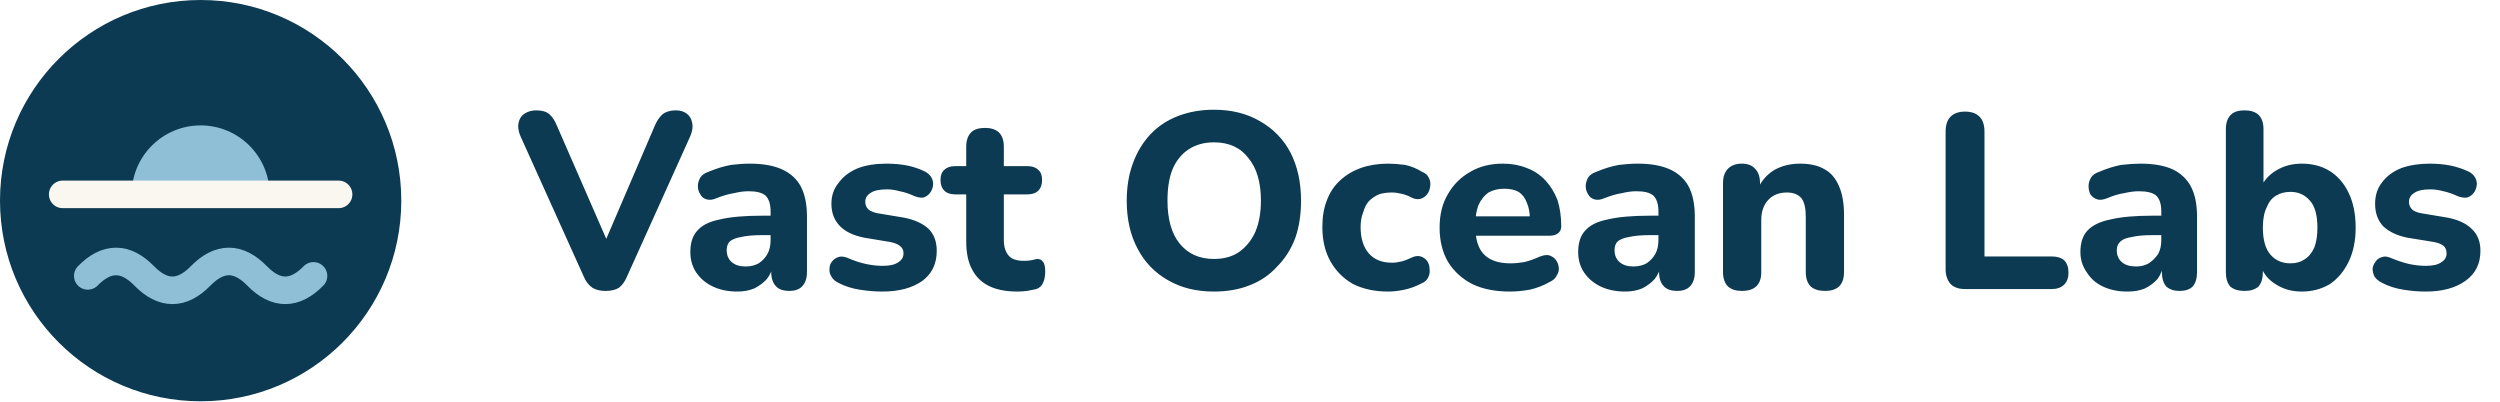
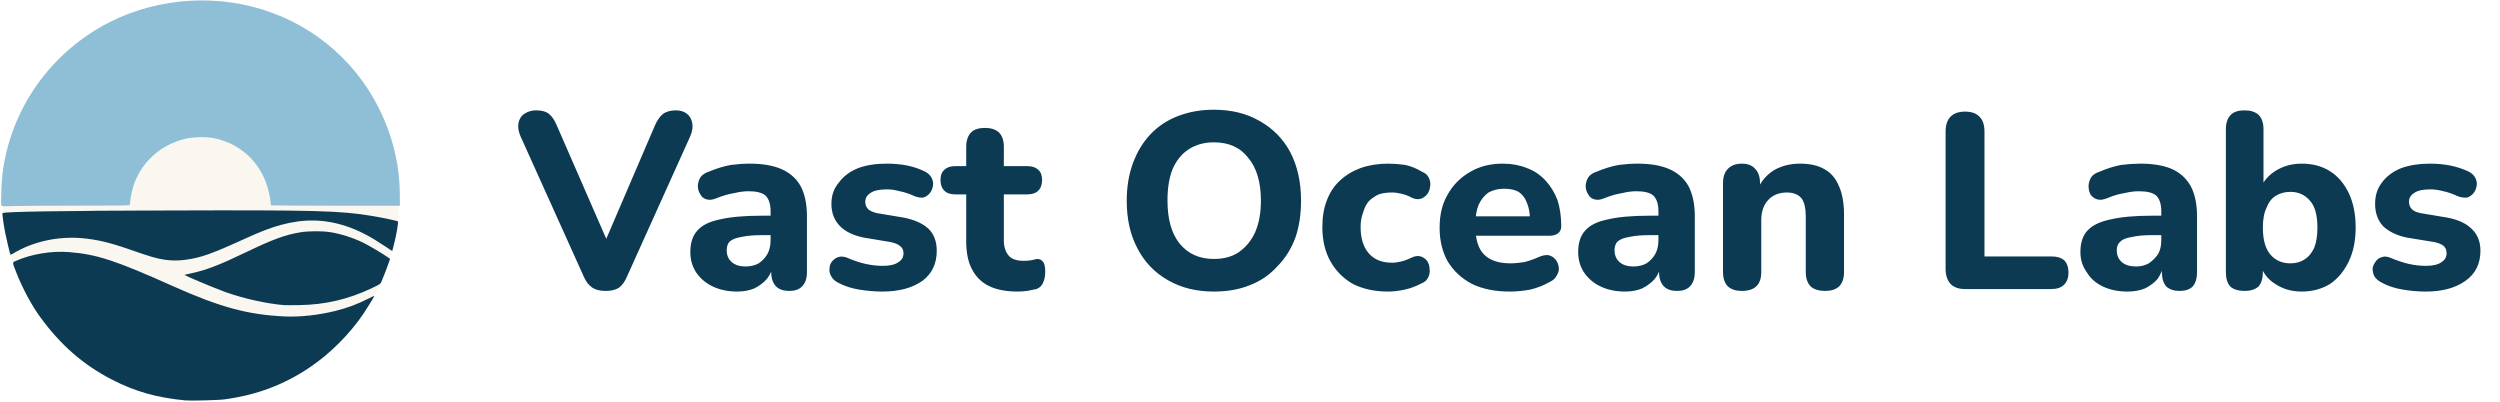
<svg xmlns="http://www.w3.org/2000/svg" viewBox="0 0 398.72 64" role="img">
-   <circle cx="32" cy="32" r="32" fill="#0B3A52" />
-   <path d="M21,31a11,11 0 0 1 22,0z" fill="#8EBFD6" />
-   <path d="M10,31h44" stroke="#FAF6F0" stroke-width="4.4" stroke-linecap="round" />
-   <path d="M14,44q4.5,-4.6 9,0t9,0t9,0t9,0" fill="none" stroke="#8EBFD6" stroke-width="4.4" stroke-linecap="round" />
+   <circle cx="32" cy="32" r="31.6" fill="#FAF6F0" />
+   <path fill="#8EBFD6" d="M15.62,33.54C17.75,33.53 21.23,33.53 23.35,33.54C25.48,33.56 23.74,33.57 19.49,33.57C15.23,33.57 13.49,33.56 15.62,33.54ZM0.21,32.77C0.11,32.51 0.25,28.82 0.40,27.66C0.77,24.72 1.57,21.81 2.74,19.13C5.25,13.36 9.45,8.46 14.84,5.03C22.18,0.36 31.54,-1.12 40.15,1.04C48.98,3.25 56.32,9.10 60.39,17.18C62.58,21.53 63.73,26.22 63.76,30.86L63.78,32.81L53.55,32.81C47.93,32.80 43.29,32.78 43.25,32.75C43.21,32.73 43.17,32.55 43.17,32.35C43.17,32.16 43.07,31.51 42.94,30.91C41.98,26.33 38.72,23.02 34.23,22.06C32.98,21.79 30.96,21.82 29.68,22.11C27.35,22.65 25.45,23.71 23.84,25.37C22.21,27.07 21.16,29.23 20.85,31.54C20.78,32.11 20.70,32.63 20.68,32.69C20.66,32.78 18.92,32.80 12.35,32.80C7.79,32.80 3.20,32.83 2.16,32.86C0.41,32.92 0.27,32.91 0.21,32.77Z" />
+   <path fill="#0B3A52" d="M29.54,63.86C24.95,63.41 21.56,62.45 17.83,60.53C13.28,58.18 9.70,55.06 6.45,50.62C5.08,48.75 3.63,46.06 2.65,43.58C1.93,41.75 1.93,41.88 2.56,41.60C5.01,40.51 8.26,39.98 11.06,40.21C15.44,40.56 18.44,41.54 27.63,45.66C35.11,49.00 39.53,50.20 45.41,50.47C47.84,50.58 50.77,50.26 53.41,49.61C55.42,49.11 56.98,48.53 58.76,47.62C59.28,47.35 59.71,47.16 59.71,47.19C59.71,47.27 58.49,49.26 58.00,49.98C55.78,53.28 52.62,56.44 49.36,58.62C45.25,61.38 40.96,62.99 35.84,63.69C34.87,63.83 30.43,63.94 29.54,63.86ZM45.27,48.66C42.52,48.43 38.82,47.61 35.98,46.59C33.98,45.86 29.35,43.92 29.43,43.83C29.45,43.82 29.96,43.70 30.57,43.57C32.85,43.09 35.01,42.26 39.17,40.26C43.57,38.15 45.44,37.46 47.96,37.04C49.06,36.85 51.30,36.83 52.47,37.00C54.18,37.23 56.35,37.92 58.06,38.77C58.84,39.16 61.22,40.57 61.79,40.99L62.21,41.29L61.90,42.17C61.63,42.94 61.33,43.72 60.83,44.93C60.68,45.28 60.62,45.33 59.36,45.93C55.58,47.73 51.90,48.60 47.73,48.66C46.63,48.68 45.52,48.68 45.27,48.66ZM26.32,41.43C24.93,41.22 24.14,40.99 20.65,39.78C17.38,38.64 15.43,38.19 12.98,37.98C9.16,37.66 5.15,38.56 2.08,40.44C1.88,40.57 1.69,40.64 1.67,40.60C1.59,40.48 1.10,38.44 0.86,37.27C0.59,35.95 0.32,34.06 0.40,33.99C0.63,33.76 9.26,33.62 26.86,33.57C50.45,33.49 54.37,33.60 59.46,34.46C60.89,34.70 63.30,35.21 63.45,35.30C63.59,35.39 63.20,37.61 62.74,39.35L62.55,40.04L61.63,39.42C59.06,37.70 57.26,36.75 55.23,36.08C51.79,34.93 48.45,34.87 44.76,35.88C43.19,36.31 41.52,36.95 39.20,38.01C33.72,40.51 32.04,41.10 29.59,41.43C28.45,41.59 27.40,41.58 26.32,41.43Z" />
  <path fill="#0B3A52" d="M96.6 46.4Q95.3 46.4 94.5 45.9Q93.6 45.3 93.1 44.1L83 21.7Q82.5 20.5 82.7 19.6Q82.9 18.6 83.7 18.1Q84.5 17.6 85.5 17.6Q86.9 17.6 87.6 18.2Q88.3 18.8 88.8 20L97.7 40.4H95.7L104.5 19.9Q105 18.8 105.7 18.2Q106.5 17.6 107.8 17.6Q108.8 17.6 109.5 18.1Q110.2 18.6 110.4 19.6Q110.6 20.5 110.1 21.7L100 44.1Q99.5 45.3 98.7 45.9Q97.9 46.4 96.6 46.4ZM117.6 46.5Q115.4 46.5 113.7 45.7Q112 44.9 111 43.4Q110.1 42 110.1 40.2Q110.1 38 111.2 36.8Q112.3 35.5 114.8 35Q117.3 34.4 121.5 34.4H123.6V37.5H121.5Q119.5 37.5 118.2 37.8Q117 38 116.4 38.5Q115.9 39 115.9 39.9Q115.9 41.1 116.7 41.8Q117.5 42.5 118.9 42.5Q120.1 42.5 121 42Q121.9 41.4 122.4 40.5Q122.9 39.6 122.9 38.3V33.7Q122.9 32 122.1 31.2Q121.3 30.5 119.4 30.5Q118.3 30.5 117.1 30.8Q115.8 31 114.3 31.6Q113.4 32 112.7 31.8Q112 31.6 111.7 31Q111.3 30.4 111.3 29.7Q111.3 29 111.7 28.3Q112.1 27.7 113 27.4Q114.9 26.6 116.6 26.3Q118.2 26.1 119.6 26.1Q122.7 26.1 124.7 27Q126.7 27.9 127.7 29.7Q128.7 31.6 128.7 34.5V43.4Q128.7 44.9 127.9 45.7Q127.2 46.4 125.9 46.4Q124.5 46.4 123.8 45.7Q123 44.9 123 43.4V41.9L123.3 42.2Q123.1 43.5 122.3 44.5Q121.5 45.4 120.3 46Q119.1 46.5 117.6 46.5ZM140.7 46.5Q139 46.5 137.1 46.2Q135.2 45.9 133.7 45.1Q132.9 44.7 132.6 44.1Q132.2 43.5 132.3 42.8Q132.3 42.2 132.7 41.7Q133.1 41.2 133.7 41Q134.3 40.8 135.1 41.1Q136.7 41.8 138.1 42.1Q139.5 42.4 140.8 42.4Q142.5 42.4 143.3 41.8Q144.1 41.3 144.1 40.4Q144.1 39.6 143.5 39.2Q143 38.8 142 38.6L137.8 37.9Q135.3 37.4 134 36.1Q132.6 34.7 132.6 32.5Q132.6 30.5 133.8 29.1Q134.9 27.6 136.9 26.8Q138.8 26.1 141.4 26.1Q143.2 26.1 144.7 26.4Q146.2 26.7 147.6 27.4Q148.3 27.8 148.6 28.4Q148.9 29 148.8 29.6Q148.7 30.3 148.3 30.8Q147.9 31.3 147.3 31.5Q146.7 31.6 145.9 31.3Q144.6 30.7 143.5 30.5Q142.4 30.2 141.5 30.2Q139.6 30.2 138.8 30.8Q138 31.3 138 32.2Q138 32.9 138.5 33.4Q139 33.8 139.9 34L144.1 34.7Q146.7 35.2 148.1 36.5Q149.4 37.8 149.4 40Q149.4 43.1 147.1 44.8Q144.7 46.5 140.7 46.5ZM162.3 46.5Q159.5 46.5 157.7 45.6Q155.9 44.7 155 42.9Q154.1 41.2 154.1 38.5V31H152.3Q151.2 31 150.6 30.4Q150 29.8 150 28.7Q150 27.6 150.6 27.1Q151.2 26.5 152.3 26.5H154.1V23.4Q154.1 21.9 154.9 21.1Q155.6 20.4 157.1 20.4Q158.5 20.4 159.3 21.1Q160.1 21.9 160.1 23.4V26.5H163.9Q165 26.5 165.6 27.1Q166.2 27.6 166.2 28.7Q166.2 29.8 165.6 30.4Q165 31 163.9 31H160.1V38.3Q160.1 39.9 160.9 40.8Q161.6 41.6 163.3 41.6Q164 41.6 164.5 41.5Q165 41.4 165.4 41.3Q166 41.3 166.3 41.7Q166.7 42.1 166.7 43.3Q166.7 44.3 166.4 45Q166.1 45.8 165.3 46.1Q164.7 46.2 163.8 46.4Q162.9 46.5 162.3 46.5ZM193.6 46.5Q189.4 46.5 186.3 44.7Q183.1 42.9 181.4 39.6Q179.7 36.4 179.7 32Q179.7 28.7 180.7 26Q181.7 23.3 183.5 21.4Q185.3 19.5 187.9 18.5Q190.5 17.5 193.6 17.5Q197.8 17.5 200.9 19.3Q204.1 21.1 205.8 24.3Q207.5 27.6 207.5 32Q207.5 35.3 206.6 37.9Q205.6 40.6 203.7 42.5Q201.9 44.5 199.3 45.5Q196.8 46.5 193.6 46.5ZM193.6 41.3Q196 41.3 197.6 40.2Q199.3 39 200.2 37Q201.1 34.9 201.1 32Q201.1 27.6 199.1 25.2Q197.2 22.7 193.6 22.7Q191.3 22.7 189.6 23.8Q187.9 24.9 187 27Q186.2 29 186.2 32Q186.2 36.4 188.1 38.8Q190.1 41.3 193.6 41.3ZM221.4 46.5Q218.2 46.5 215.8 45.3Q213.5 44 212.2 41.7Q210.9 39.4 210.9 36.2Q210.9 33.8 211.6 32Q212.3 30.1 213.7 28.8Q215.1 27.5 217 26.8Q219 26.1 221.4 26.1Q222.6 26.1 224.1 26.3Q225.5 26.6 226.8 27.4Q227.6 27.7 227.9 28.4Q228.2 29 228.1 29.7Q228 30.5 227.6 31Q227.2 31.5 226.6 31.7Q225.9 31.9 225.1 31.5Q224.4 31.1 223.5 30.9Q222.7 30.7 222 30.7Q220.8 30.7 219.9 31Q219 31.4 218.3 32.1Q217.7 32.8 217.4 33.9Q217 34.9 217 36.2Q217 38.9 218.3 40.4Q219.6 41.9 222 41.9Q222.7 41.9 223.5 41.7Q224.3 41.5 225.1 41.1Q225.9 40.7 226.6 40.9Q227.2 41.1 227.6 41.6Q228 42.2 228 42.9Q228.1 43.6 227.8 44.2Q227.5 44.9 226.7 45.2Q225.4 45.9 224 46.2Q222.6 46.5 221.4 46.5ZM240.8 46.5Q237.3 46.5 234.8 45.3Q232.3 44 230.9 41.7Q229.6 39.4 229.6 36.3Q229.6 33.2 230.9 31Q232.2 28.7 234.5 27.4Q236.7 26.1 239.7 26.1Q241.8 26.1 243.5 26.8Q245.2 27.4 246.5 28.8Q247.7 30.1 248.4 31.9Q249 33.8 249 36.1Q249 36.8 248.5 37.2Q248 37.6 247.1 37.6H234.6V34.5H244.6L244 35Q244 33.4 243.5 32.3Q243.1 31.2 242.2 30.6Q241.3 30.1 239.9 30.1Q238.5 30.1 237.4 30.7Q236.4 31.4 235.8 32.7Q235.3 34 235.3 35.8V36.1Q235.3 39.2 236.7 40.6Q238.1 42 240.9 42Q241.9 42 243.1 41.8Q244.3 41.5 245.4 41Q246.3 40.6 247 40.7Q247.7 40.9 248.1 41.4Q248.5 41.9 248.6 42.6Q248.7 43.3 248.3 43.9Q248 44.6 247.1 45Q245.7 45.8 244 46.2Q242.3 46.5 240.8 46.5ZM259.2 46.5Q257 46.5 255.3 45.7Q253.6 44.9 252.6 43.4Q251.7 42 251.7 40.2Q251.7 38 252.8 36.8Q253.9 35.5 256.4 35Q258.9 34.4 263.1 34.4H265.2V37.5H263.1Q261.1 37.5 259.8 37.8Q258.6 38 258 38.5Q257.5 39 257.5 39.9Q257.5 41.1 258.3 41.8Q259.1 42.5 260.5 42.5Q261.7 42.5 262.6 42Q263.5 41.4 264 40.5Q264.5 39.6 264.5 38.3V33.7Q264.5 32 263.7 31.2Q262.9 30.5 261 30.5Q259.9 30.5 258.7 30.8Q257.4 31 255.9 31.6Q255 32 254.3 31.8Q253.6 31.6 253.3 31Q252.9 30.4 252.9 29.7Q252.9 29 253.3 28.3Q253.7 27.7 254.6 27.4Q256.5 26.6 258.2 26.3Q259.8 26.1 261.2 26.1Q264.3 26.1 266.3 27Q268.3 27.9 269.3 29.7Q270.3 31.6 270.3 34.5V43.4Q270.3 44.9 269.5 45.7Q268.8 46.4 267.5 46.4Q266.1 46.4 265.4 45.7Q264.6 44.9 264.6 43.4V41.9L264.9 42.2Q264.7 43.5 263.9 44.5Q263.1 45.4 261.9 46Q260.7 46.5 259.2 46.5ZM277.8 46.4Q276.4 46.4 275.6 45.7Q274.8 44.9 274.8 43.4V29.2Q274.8 27.7 275.6 26.9Q276.4 26.1 277.8 26.1Q279.2 26.1 279.9 26.9Q280.7 27.7 280.7 29.2V31.5L280.3 30.2Q281.2 28.2 283 27.1Q284.8 26.1 287.1 26.1Q289.5 26.1 291 27Q292.5 27.8 293.3 29.7Q294.1 31.5 294.1 34.3V43.4Q294.1 44.9 293.3 45.7Q292.5 46.4 291.1 46.4Q289.6 46.4 288.8 45.7Q288 44.9 288 43.4V34.6Q288 32.5 287.3 31.6Q286.5 30.7 285 30.7Q283.1 30.7 282 31.9Q280.9 33.1 280.9 35.1V43.4Q280.9 46.4 277.8 46.4ZM313.4 46.1Q311.9 46.1 311.1 45.3Q310.3 44.4 310.3 42.9V21Q310.3 19.4 311.1 18.6Q311.9 17.8 313.4 17.8Q314.9 17.8 315.7 18.6Q316.5 19.4 316.5 21V40.9H327.2Q328.5 40.9 329.2 41.5Q329.9 42.2 329.9 43.5Q329.9 44.7 329.2 45.4Q328.5 46.1 327.2 46.1ZM339.3 46.5Q337.1 46.5 335.4 45.7Q333.7 44.9 332.8 43.4Q331.8 42 331.8 40.2Q331.8 38 332.9 36.8Q334.1 35.5 336.6 35Q339.1 34.4 343.2 34.4H345.3V37.5H343.3Q341.2 37.5 340 37.8Q338.7 38 338.2 38.5Q337.6 39 337.6 39.9Q337.6 41.1 338.4 41.8Q339.2 42.5 340.7 42.5Q341.8 42.5 342.7 42Q343.6 41.4 344.2 40.5Q344.7 39.6 344.7 38.3V33.7Q344.7 32 343.9 31.2Q343.1 30.5 341.1 30.5Q340.1 30.5 338.8 30.8Q337.5 31 336.1 31.6Q335.1 32 334.5 31.8Q333.8 31.6 333.4 31Q333.1 30.4 333.1 29.7Q333.1 29 333.5 28.3Q333.9 27.7 334.8 27.4Q336.7 26.6 338.3 26.3Q340 26.1 341.4 26.1Q344.5 26.1 346.5 27Q348.4 27.9 349.4 29.7Q350.4 31.6 350.4 34.5V43.4Q350.4 44.9 349.7 45.7Q349 46.4 347.6 46.4Q346.3 46.4 345.5 45.7Q344.8 44.9 344.8 43.4V41.9L345.1 42.2Q344.8 43.5 344.1 44.5Q343.3 45.4 342.1 46Q340.9 46.5 339.3 46.5ZM367.1 46.5Q364.7 46.5 362.9 45.3Q361.1 44.2 360.5 42.2L360.9 40.9V43.4Q360.9 44.9 360.2 45.7Q359.4 46.4 358 46.4Q356.5 46.4 355.7 45.7Q355 44.9 355 43.4V20.6Q355 19.1 355.8 18.3Q356.5 17.6 358 17.6Q359.4 17.6 360.2 18.3Q361 19.1 361 20.6V30.1H360.5Q361.2 28.3 363 27.2Q364.8 26.1 367.1 26.1Q369.7 26.1 371.6 27.3Q373.5 28.5 374.6 30.8Q375.7 33.1 375.7 36.3Q375.7 39.4 374.6 41.7Q373.5 44 371.6 45.3Q369.6 46.5 367.1 46.5ZM365.3 42Q366.6 42 367.5 41.4Q368.5 40.8 369.1 39.5Q369.6 38.2 369.6 36.3Q369.6 33.3 368.4 32Q367.2 30.6 365.3 30.6Q364 30.6 363 31.2Q362 31.8 361.5 33.1Q360.9 34.3 360.9 36.3Q360.9 39.2 362.1 40.6Q363.3 42 365.3 42ZM386.9 46.5Q385.1 46.5 383.3 46.2Q381.4 45.9 379.9 45.1Q379.1 44.7 378.7 44.1Q378.4 43.5 378.4 42.8Q378.5 42.2 378.9 41.7Q379.2 41.2 379.9 41Q380.5 40.8 381.2 41.1Q382.9 41.8 384.2 42.1Q385.6 42.4 386.9 42.4Q388.6 42.4 389.4 41.8Q390.2 41.3 390.2 40.4Q390.2 39.6 389.7 39.2Q389.2 38.8 388.2 38.6L383.9 37.9Q381.5 37.4 380.1 36.1Q378.8 34.7 378.8 32.5Q378.8 30.5 379.9 29.1Q381 27.6 383 26.8Q385 26.1 387.5 26.1Q389.3 26.1 390.8 26.4Q392.3 26.7 393.8 27.4Q394.5 27.8 394.8 28.4Q395.1 29 395 29.6Q394.9 30.3 394.5 30.8Q394.1 31.3 393.5 31.5Q392.8 31.6 392 31.3Q390.7 30.7 389.7 30.5Q388.6 30.2 387.6 30.2Q385.8 30.2 385 30.8Q384.2 31.3 384.2 32.2Q384.2 32.9 384.7 33.4Q385.1 33.8 386.1 34L390.3 34.7Q392.9 35.2 394.2 36.5Q395.6 37.8 395.6 40Q395.6 43.1 393.2 44.8Q390.8 46.5 386.9 46.5Z" />
</svg>
